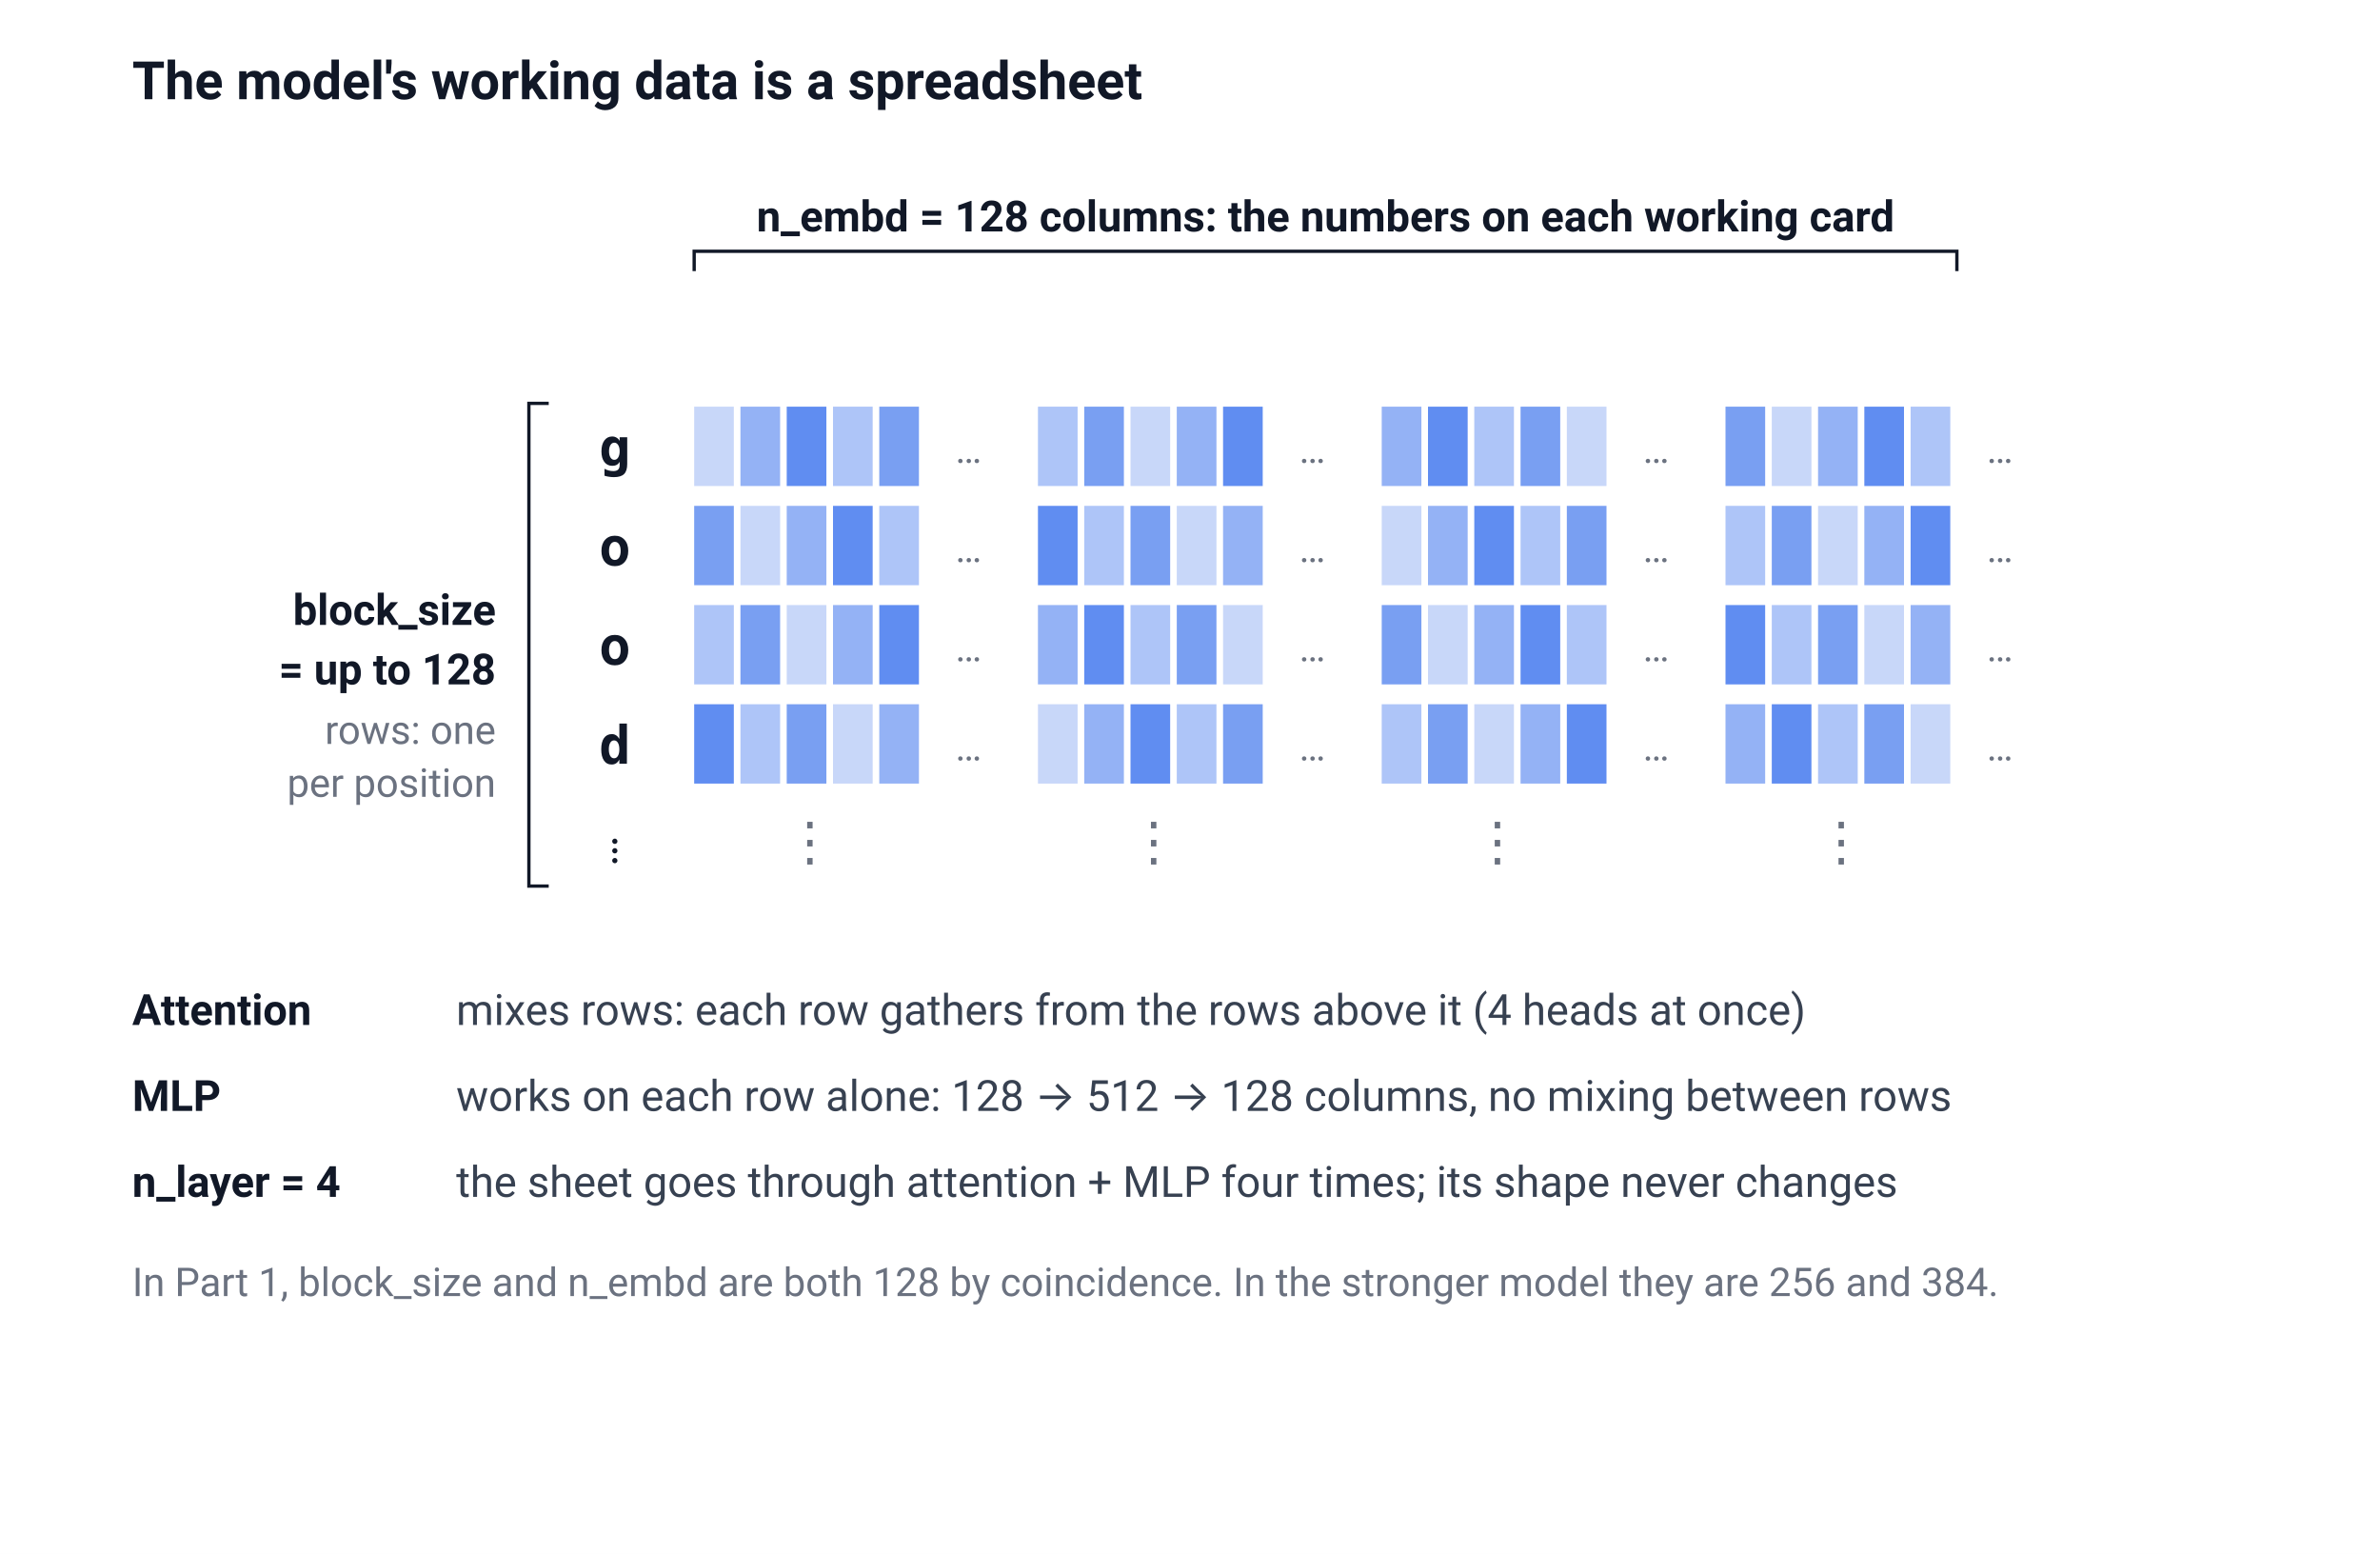
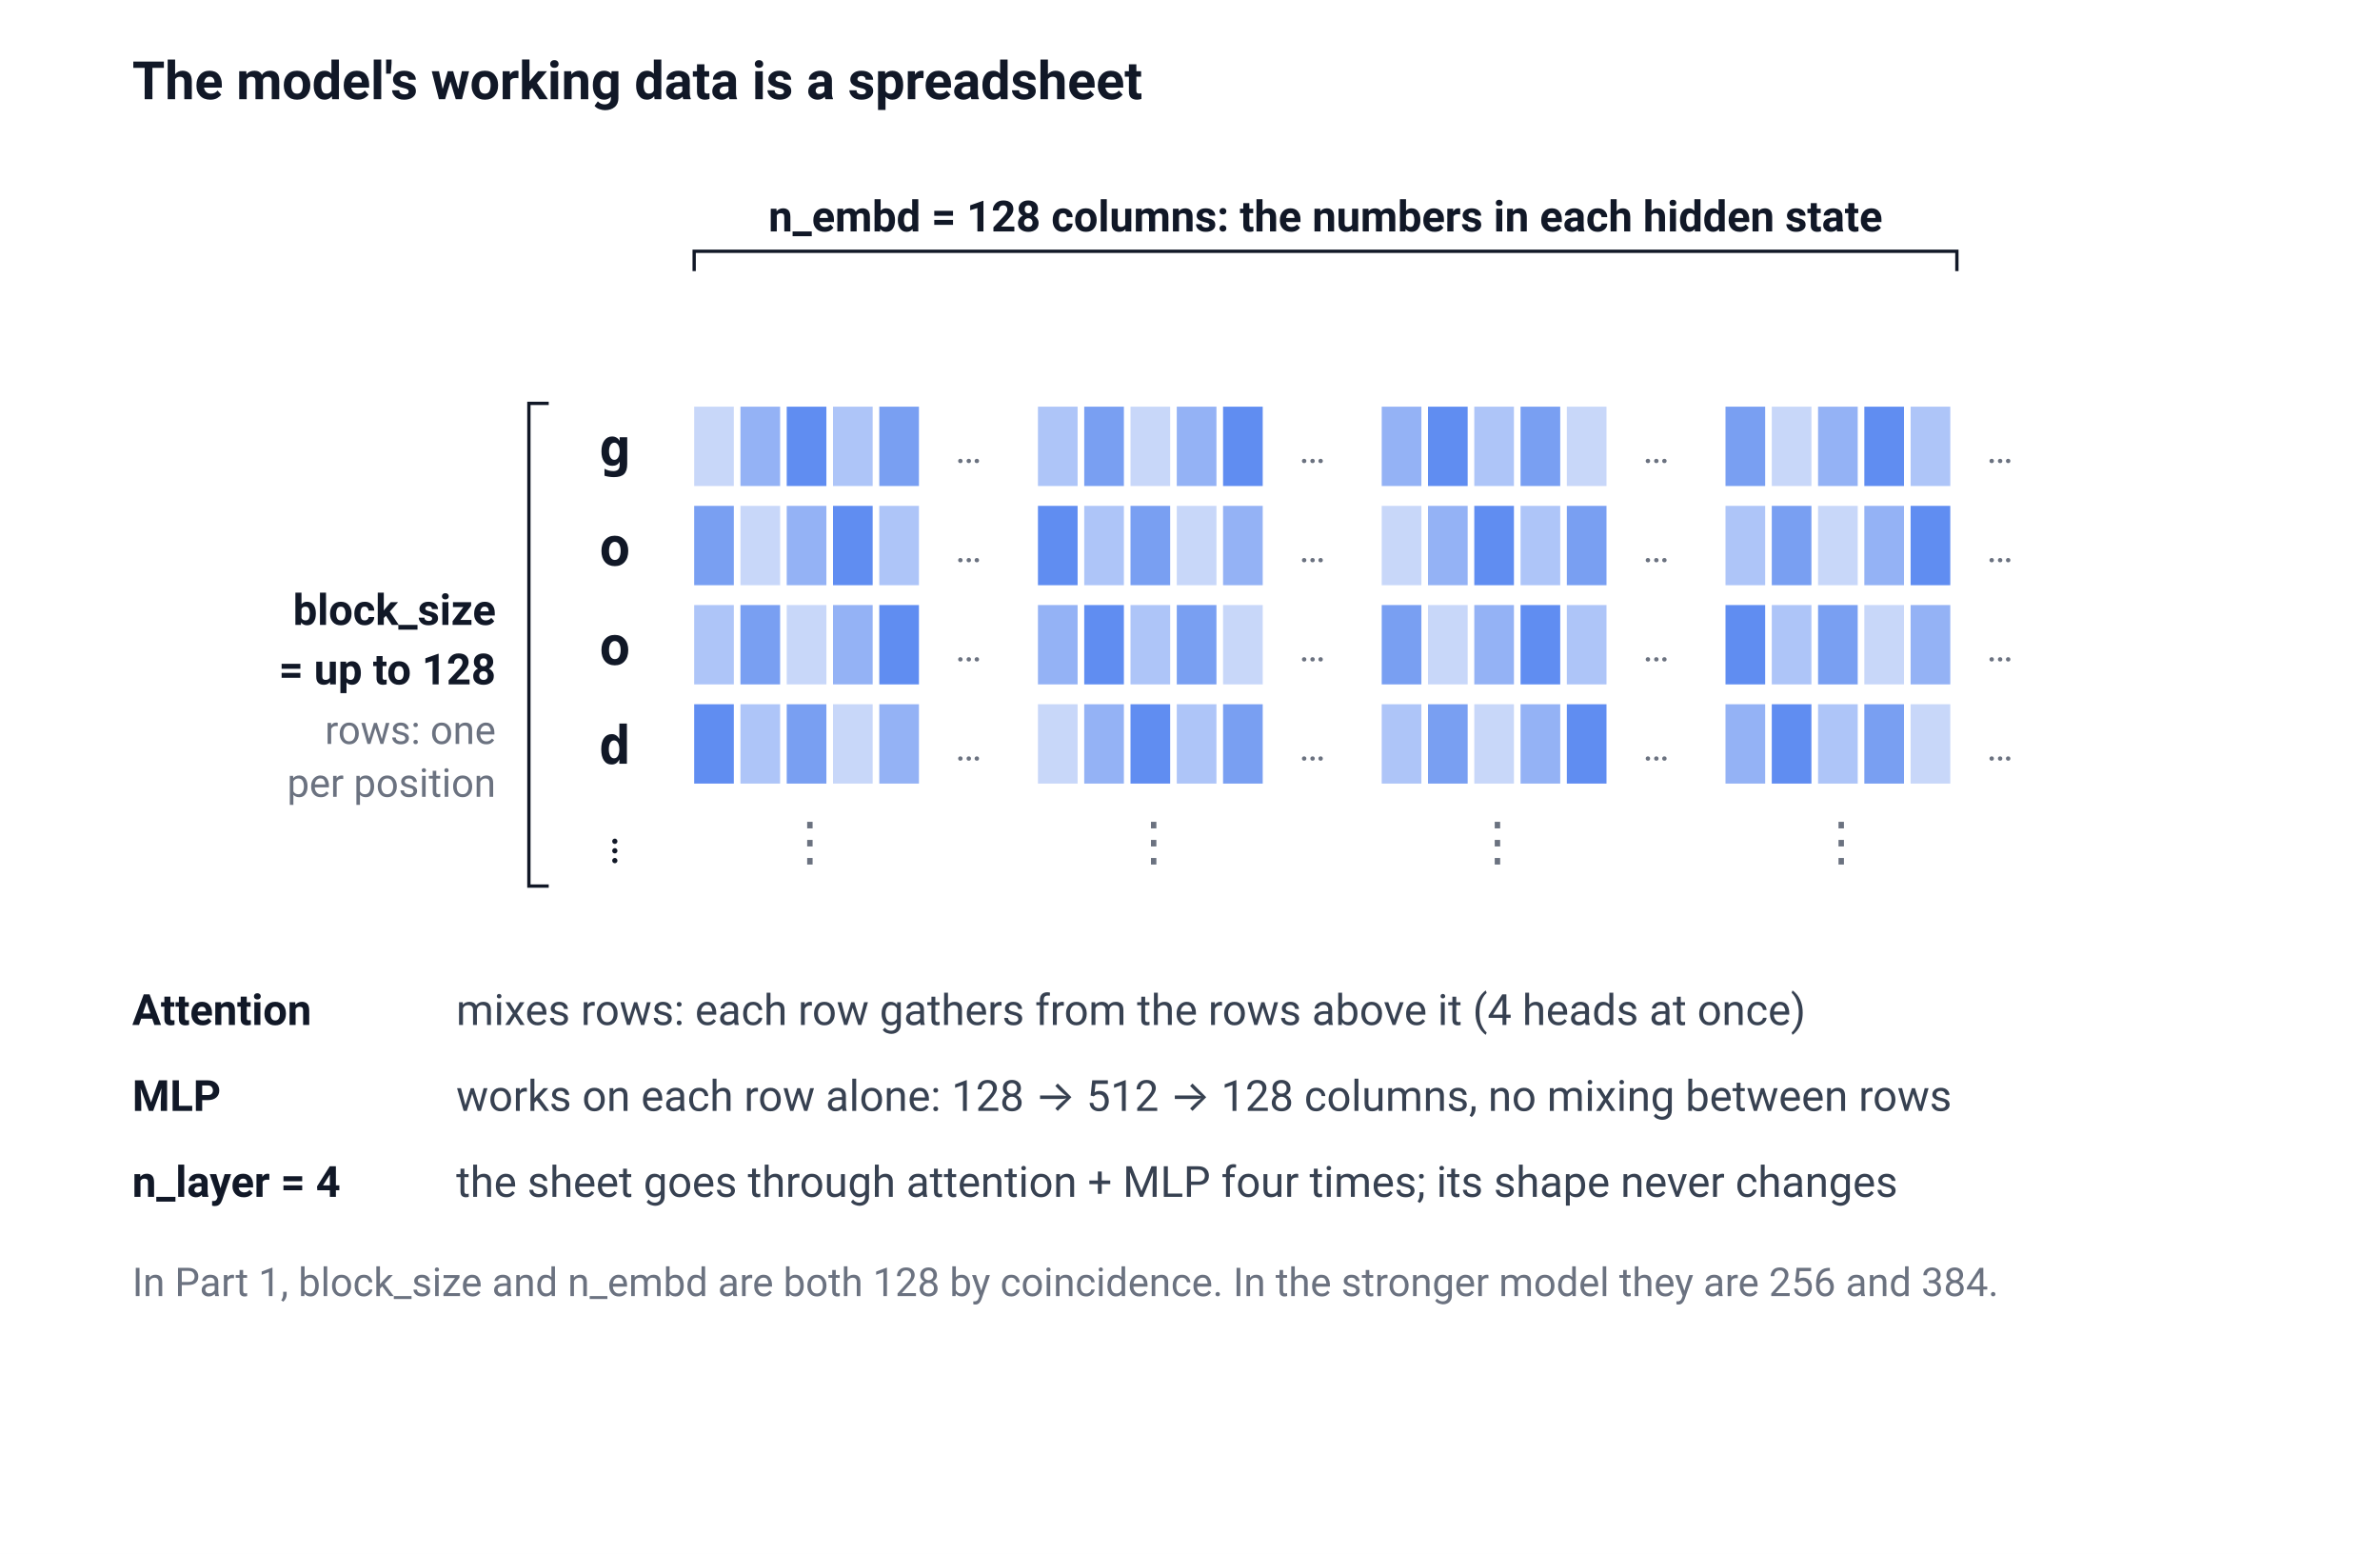
<svg xmlns="http://www.w3.org/2000/svg" viewBox="0 0 720 470" role="img" aria-label="The data inside the model drawn as a spreadsheet: one row per position, up to block_size = 128 rows; 128 columns per row (n_embd). Attention mixes information between rows; the MLP works on each row on its own; the whole sheet goes through attention and MLP n_layer = 4 times." font-family="system-ui, -apple-system, 'Segoe UI', Roboto, sans-serif" style="max-width:100%;height:auto">
  <rect width="720" height="470" fill="#ffffff" />
  <text x="40" y="30" font-size="16" fill="#111827" text-anchor="start" font-weight="600">The model's working data is a spreadsheet</text>
  <path d="M210 82 v-6 h382 v6" fill="none" stroke="#111827" />
-   <text x="401.0" y="70" font-size="13" fill="#111827" text-anchor="middle" font-weight="600">n_embd = 128 columns: the numbers on each working card</text>
+   <text x="401.0" y="70" font-size="13" fill="#111827" text-anchor="middle" font-weight="600">n_embd = 128 columns: the numbers in each hidden state</text>
  <rect x="210" y="123" width="12" height="24" fill="#2563eb" fill-opacity="0.25" />
  <rect x="224" y="123" width="12" height="24" fill="#2563eb" fill-opacity="0.49" />
  <rect x="238" y="123" width="12" height="24" fill="#2563eb" fill-opacity="0.73" />
  <rect x="252" y="123" width="12" height="24" fill="#2563eb" fill-opacity="0.37" />
  <rect x="266" y="123" width="12" height="24" fill="#2563eb" fill-opacity="0.61" />
  <text x="293.0" y="140" font-size="12" fill="#6b7280" text-anchor="middle" font-weight="normal">…</text>
  <rect x="210" y="153" width="12" height="24" fill="#2563eb" fill-opacity="0.61" />
  <rect x="224" y="153" width="12" height="24" fill="#2563eb" fill-opacity="0.25" />
  <rect x="238" y="153" width="12" height="24" fill="#2563eb" fill-opacity="0.49" />
  <rect x="252" y="153" width="12" height="24" fill="#2563eb" fill-opacity="0.73" />
  <rect x="266" y="153" width="12" height="24" fill="#2563eb" fill-opacity="0.37" />
  <text x="293.0" y="170" font-size="12" fill="#6b7280" text-anchor="middle" font-weight="normal">…</text>
  <rect x="210" y="183" width="12" height="24" fill="#2563eb" fill-opacity="0.37" />
  <rect x="224" y="183" width="12" height="24" fill="#2563eb" fill-opacity="0.61" />
  <rect x="238" y="183" width="12" height="24" fill="#2563eb" fill-opacity="0.25" />
  <rect x="252" y="183" width="12" height="24" fill="#2563eb" fill-opacity="0.49" />
  <rect x="266" y="183" width="12" height="24" fill="#2563eb" fill-opacity="0.73" />
  <text x="293.0" y="200" font-size="12" fill="#6b7280" text-anchor="middle" font-weight="normal">…</text>
  <rect x="210" y="213" width="12" height="24" fill="#2563eb" fill-opacity="0.73" />
  <rect x="224" y="213" width="12" height="24" fill="#2563eb" fill-opacity="0.37" />
  <rect x="238" y="213" width="12" height="24" fill="#2563eb" fill-opacity="0.61" />
  <rect x="252" y="213" width="12" height="24" fill="#2563eb" fill-opacity="0.25" />
  <rect x="266" y="213" width="12" height="24" fill="#2563eb" fill-opacity="0.49" />
  <text x="293.0" y="230" font-size="12" fill="#6b7280" text-anchor="middle" font-weight="normal">…</text>
  <text x="245.0" y="260" font-size="16" fill="#6b7280" text-anchor="middle" font-weight="normal">⋮</text>
  <rect x="314" y="123" width="12" height="24" fill="#2563eb" fill-opacity="0.37" />
  <rect x="328" y="123" width="12" height="24" fill="#2563eb" fill-opacity="0.61" />
  <rect x="342" y="123" width="12" height="24" fill="#2563eb" fill-opacity="0.25" />
  <rect x="356" y="123" width="12" height="24" fill="#2563eb" fill-opacity="0.49" />
  <rect x="370" y="123" width="12" height="24" fill="#2563eb" fill-opacity="0.73" />
  <text x="397.0" y="140" font-size="12" fill="#6b7280" text-anchor="middle" font-weight="normal">…</text>
  <rect x="314" y="153" width="12" height="24" fill="#2563eb" fill-opacity="0.73" />
  <rect x="328" y="153" width="12" height="24" fill="#2563eb" fill-opacity="0.37" />
  <rect x="342" y="153" width="12" height="24" fill="#2563eb" fill-opacity="0.61" />
  <rect x="356" y="153" width="12" height="24" fill="#2563eb" fill-opacity="0.25" />
  <rect x="370" y="153" width="12" height="24" fill="#2563eb" fill-opacity="0.49" />
  <text x="397.0" y="170" font-size="12" fill="#6b7280" text-anchor="middle" font-weight="normal">…</text>
  <rect x="314" y="183" width="12" height="24" fill="#2563eb" fill-opacity="0.49" />
  <rect x="328" y="183" width="12" height="24" fill="#2563eb" fill-opacity="0.73" />
  <rect x="342" y="183" width="12" height="24" fill="#2563eb" fill-opacity="0.37" />
  <rect x="356" y="183" width="12" height="24" fill="#2563eb" fill-opacity="0.61" />
  <rect x="370" y="183" width="12" height="24" fill="#2563eb" fill-opacity="0.25" />
  <text x="397.0" y="200" font-size="12" fill="#6b7280" text-anchor="middle" font-weight="normal">…</text>
  <rect x="314" y="213" width="12" height="24" fill="#2563eb" fill-opacity="0.25" />
  <rect x="328" y="213" width="12" height="24" fill="#2563eb" fill-opacity="0.49" />
  <rect x="342" y="213" width="12" height="24" fill="#2563eb" fill-opacity="0.73" />
  <rect x="356" y="213" width="12" height="24" fill="#2563eb" fill-opacity="0.37" />
  <rect x="370" y="213" width="12" height="24" fill="#2563eb" fill-opacity="0.61" />
  <text x="397.0" y="230" font-size="12" fill="#6b7280" text-anchor="middle" font-weight="normal">…</text>
  <text x="349.0" y="260" font-size="16" fill="#6b7280" text-anchor="middle" font-weight="normal">⋮</text>
  <rect x="418" y="123" width="12" height="24" fill="#2563eb" fill-opacity="0.49" />
  <rect x="432" y="123" width="12" height="24" fill="#2563eb" fill-opacity="0.73" />
  <rect x="446" y="123" width="12" height="24" fill="#2563eb" fill-opacity="0.37" />
  <rect x="460" y="123" width="12" height="24" fill="#2563eb" fill-opacity="0.61" />
  <rect x="474" y="123" width="12" height="24" fill="#2563eb" fill-opacity="0.25" />
  <text x="501.0" y="140" font-size="12" fill="#6b7280" text-anchor="middle" font-weight="normal">…</text>
  <rect x="418" y="153" width="12" height="24" fill="#2563eb" fill-opacity="0.25" />
  <rect x="432" y="153" width="12" height="24" fill="#2563eb" fill-opacity="0.49" />
  <rect x="446" y="153" width="12" height="24" fill="#2563eb" fill-opacity="0.73" />
  <rect x="460" y="153" width="12" height="24" fill="#2563eb" fill-opacity="0.37" />
  <rect x="474" y="153" width="12" height="24" fill="#2563eb" fill-opacity="0.61" />
  <text x="501.0" y="170" font-size="12" fill="#6b7280" text-anchor="middle" font-weight="normal">…</text>
  <rect x="418" y="183" width="12" height="24" fill="#2563eb" fill-opacity="0.61" />
  <rect x="432" y="183" width="12" height="24" fill="#2563eb" fill-opacity="0.25" />
  <rect x="446" y="183" width="12" height="24" fill="#2563eb" fill-opacity="0.49" />
  <rect x="460" y="183" width="12" height="24" fill="#2563eb" fill-opacity="0.73" />
  <rect x="474" y="183" width="12" height="24" fill="#2563eb" fill-opacity="0.37" />
  <text x="501.0" y="200" font-size="12" fill="#6b7280" text-anchor="middle" font-weight="normal">…</text>
  <rect x="418" y="213" width="12" height="24" fill="#2563eb" fill-opacity="0.37" />
  <rect x="432" y="213" width="12" height="24" fill="#2563eb" fill-opacity="0.61" />
  <rect x="446" y="213" width="12" height="24" fill="#2563eb" fill-opacity="0.25" />
  <rect x="460" y="213" width="12" height="24" fill="#2563eb" fill-opacity="0.49" />
  <rect x="474" y="213" width="12" height="24" fill="#2563eb" fill-opacity="0.73" />
  <text x="501.0" y="230" font-size="12" fill="#6b7280" text-anchor="middle" font-weight="normal">…</text>
  <text x="453.0" y="260" font-size="16" fill="#6b7280" text-anchor="middle" font-weight="normal">⋮</text>
  <rect x="522" y="123" width="12" height="24" fill="#2563eb" fill-opacity="0.61" />
  <rect x="536" y="123" width="12" height="24" fill="#2563eb" fill-opacity="0.25" />
  <rect x="550" y="123" width="12" height="24" fill="#2563eb" fill-opacity="0.49" />
  <rect x="564" y="123" width="12" height="24" fill="#2563eb" fill-opacity="0.73" />
  <rect x="578" y="123" width="12" height="24" fill="#2563eb" fill-opacity="0.37" />
  <text x="605.0" y="140" font-size="12" fill="#6b7280" text-anchor="middle" font-weight="normal">…</text>
  <rect x="522" y="153" width="12" height="24" fill="#2563eb" fill-opacity="0.37" />
  <rect x="536" y="153" width="12" height="24" fill="#2563eb" fill-opacity="0.61" />
  <rect x="550" y="153" width="12" height="24" fill="#2563eb" fill-opacity="0.25" />
  <rect x="564" y="153" width="12" height="24" fill="#2563eb" fill-opacity="0.49" />
  <rect x="578" y="153" width="12" height="24" fill="#2563eb" fill-opacity="0.73" />
  <text x="605.0" y="170" font-size="12" fill="#6b7280" text-anchor="middle" font-weight="normal">…</text>
  <rect x="522" y="183" width="12" height="24" fill="#2563eb" fill-opacity="0.73" />
  <rect x="536" y="183" width="12" height="24" fill="#2563eb" fill-opacity="0.37" />
  <rect x="550" y="183" width="12" height="24" fill="#2563eb" fill-opacity="0.61" />
  <rect x="564" y="183" width="12" height="24" fill="#2563eb" fill-opacity="0.25" />
  <rect x="578" y="183" width="12" height="24" fill="#2563eb" fill-opacity="0.49" />
  <text x="605.0" y="200" font-size="12" fill="#6b7280" text-anchor="middle" font-weight="normal">…</text>
  <rect x="522" y="213" width="12" height="24" fill="#2563eb" fill-opacity="0.49" />
  <rect x="536" y="213" width="12" height="24" fill="#2563eb" fill-opacity="0.73" />
  <rect x="550" y="213" width="12" height="24" fill="#2563eb" fill-opacity="0.37" />
  <rect x="564" y="213" width="12" height="24" fill="#2563eb" fill-opacity="0.61" />
  <rect x="578" y="213" width="12" height="24" fill="#2563eb" fill-opacity="0.25" />
  <text x="605.0" y="230" font-size="12" fill="#6b7280" text-anchor="middle" font-weight="normal">…</text>
  <text x="557.0" y="260" font-size="16" fill="#6b7280" text-anchor="middle" font-weight="normal">⋮</text>
  <text x="186" y="141" font-size="16" fill="#111827" text-anchor="middle" font-weight="600" font-family="ui-monospace, Menlo, Consolas, monospace">g</text>
  <text x="186" y="171" font-size="16" fill="#111827" text-anchor="middle" font-weight="600" font-family="ui-monospace, Menlo, Consolas, monospace">o</text>
  <text x="186" y="201" font-size="16" fill="#111827" text-anchor="middle" font-weight="600" font-family="ui-monospace, Menlo, Consolas, monospace">o</text>
  <text x="186" y="231" font-size="16" fill="#111827" text-anchor="middle" font-weight="600" font-family="ui-monospace, Menlo, Consolas, monospace">d</text>
  <text x="186" y="261" font-size="16" fill="#111827" text-anchor="middle" font-weight="600" font-family="ui-monospace, Menlo, Consolas, monospace">⋮</text>
  <path d="M166 122 h-6 v146 h6" fill="none" stroke="#111827" />
  <text x="150" y="189.0" font-size="13" fill="#111827" text-anchor="end" font-weight="600">block_size</text>
  <text x="150" y="207.0" font-size="13" fill="#111827" text-anchor="end" font-weight="600">= up to 128</text>
  <text x="150" y="225.0" font-size="12" fill="#6b7280" text-anchor="end" font-weight="normal">rows: one</text>
  <text x="150" y="241.0" font-size="12" fill="#6b7280" text-anchor="end" font-weight="normal">per position</text>
  <text x="40" y="310" font-size="13" fill="#111827" text-anchor="start" font-weight="600">Attention</text>
  <text x="138" y="310" font-size="13" fill="#374151" text-anchor="start" font-weight="normal">mixes rows: each row gathers from the rows above it (4 heads at once)</text>
  <text x="40" y="336" font-size="13" fill="#111827" text-anchor="start" font-weight="600">MLP</text>
  <text x="138" y="336" font-size="13" fill="#374151" text-anchor="start" font-weight="normal">works on each row alone: 128 → 512 → 128 columns, no mixing between rows</text>
  <text x="40" y="362" font-size="13" fill="#111827" text-anchor="start" font-weight="600">n_layer = 4</text>
  <text x="138" y="362" font-size="13" fill="#374151" text-anchor="start" font-weight="normal">the sheet goes through attention + MLP four times; its shape never changes</text>
  <text x="40" y="392" font-size="12" fill="#6b7280" text-anchor="start" font-weight="normal">In Part 1, block_size and n_embd are both 128 by coincidence. In the stronger model they are 256 and 384.</text>
</svg>
